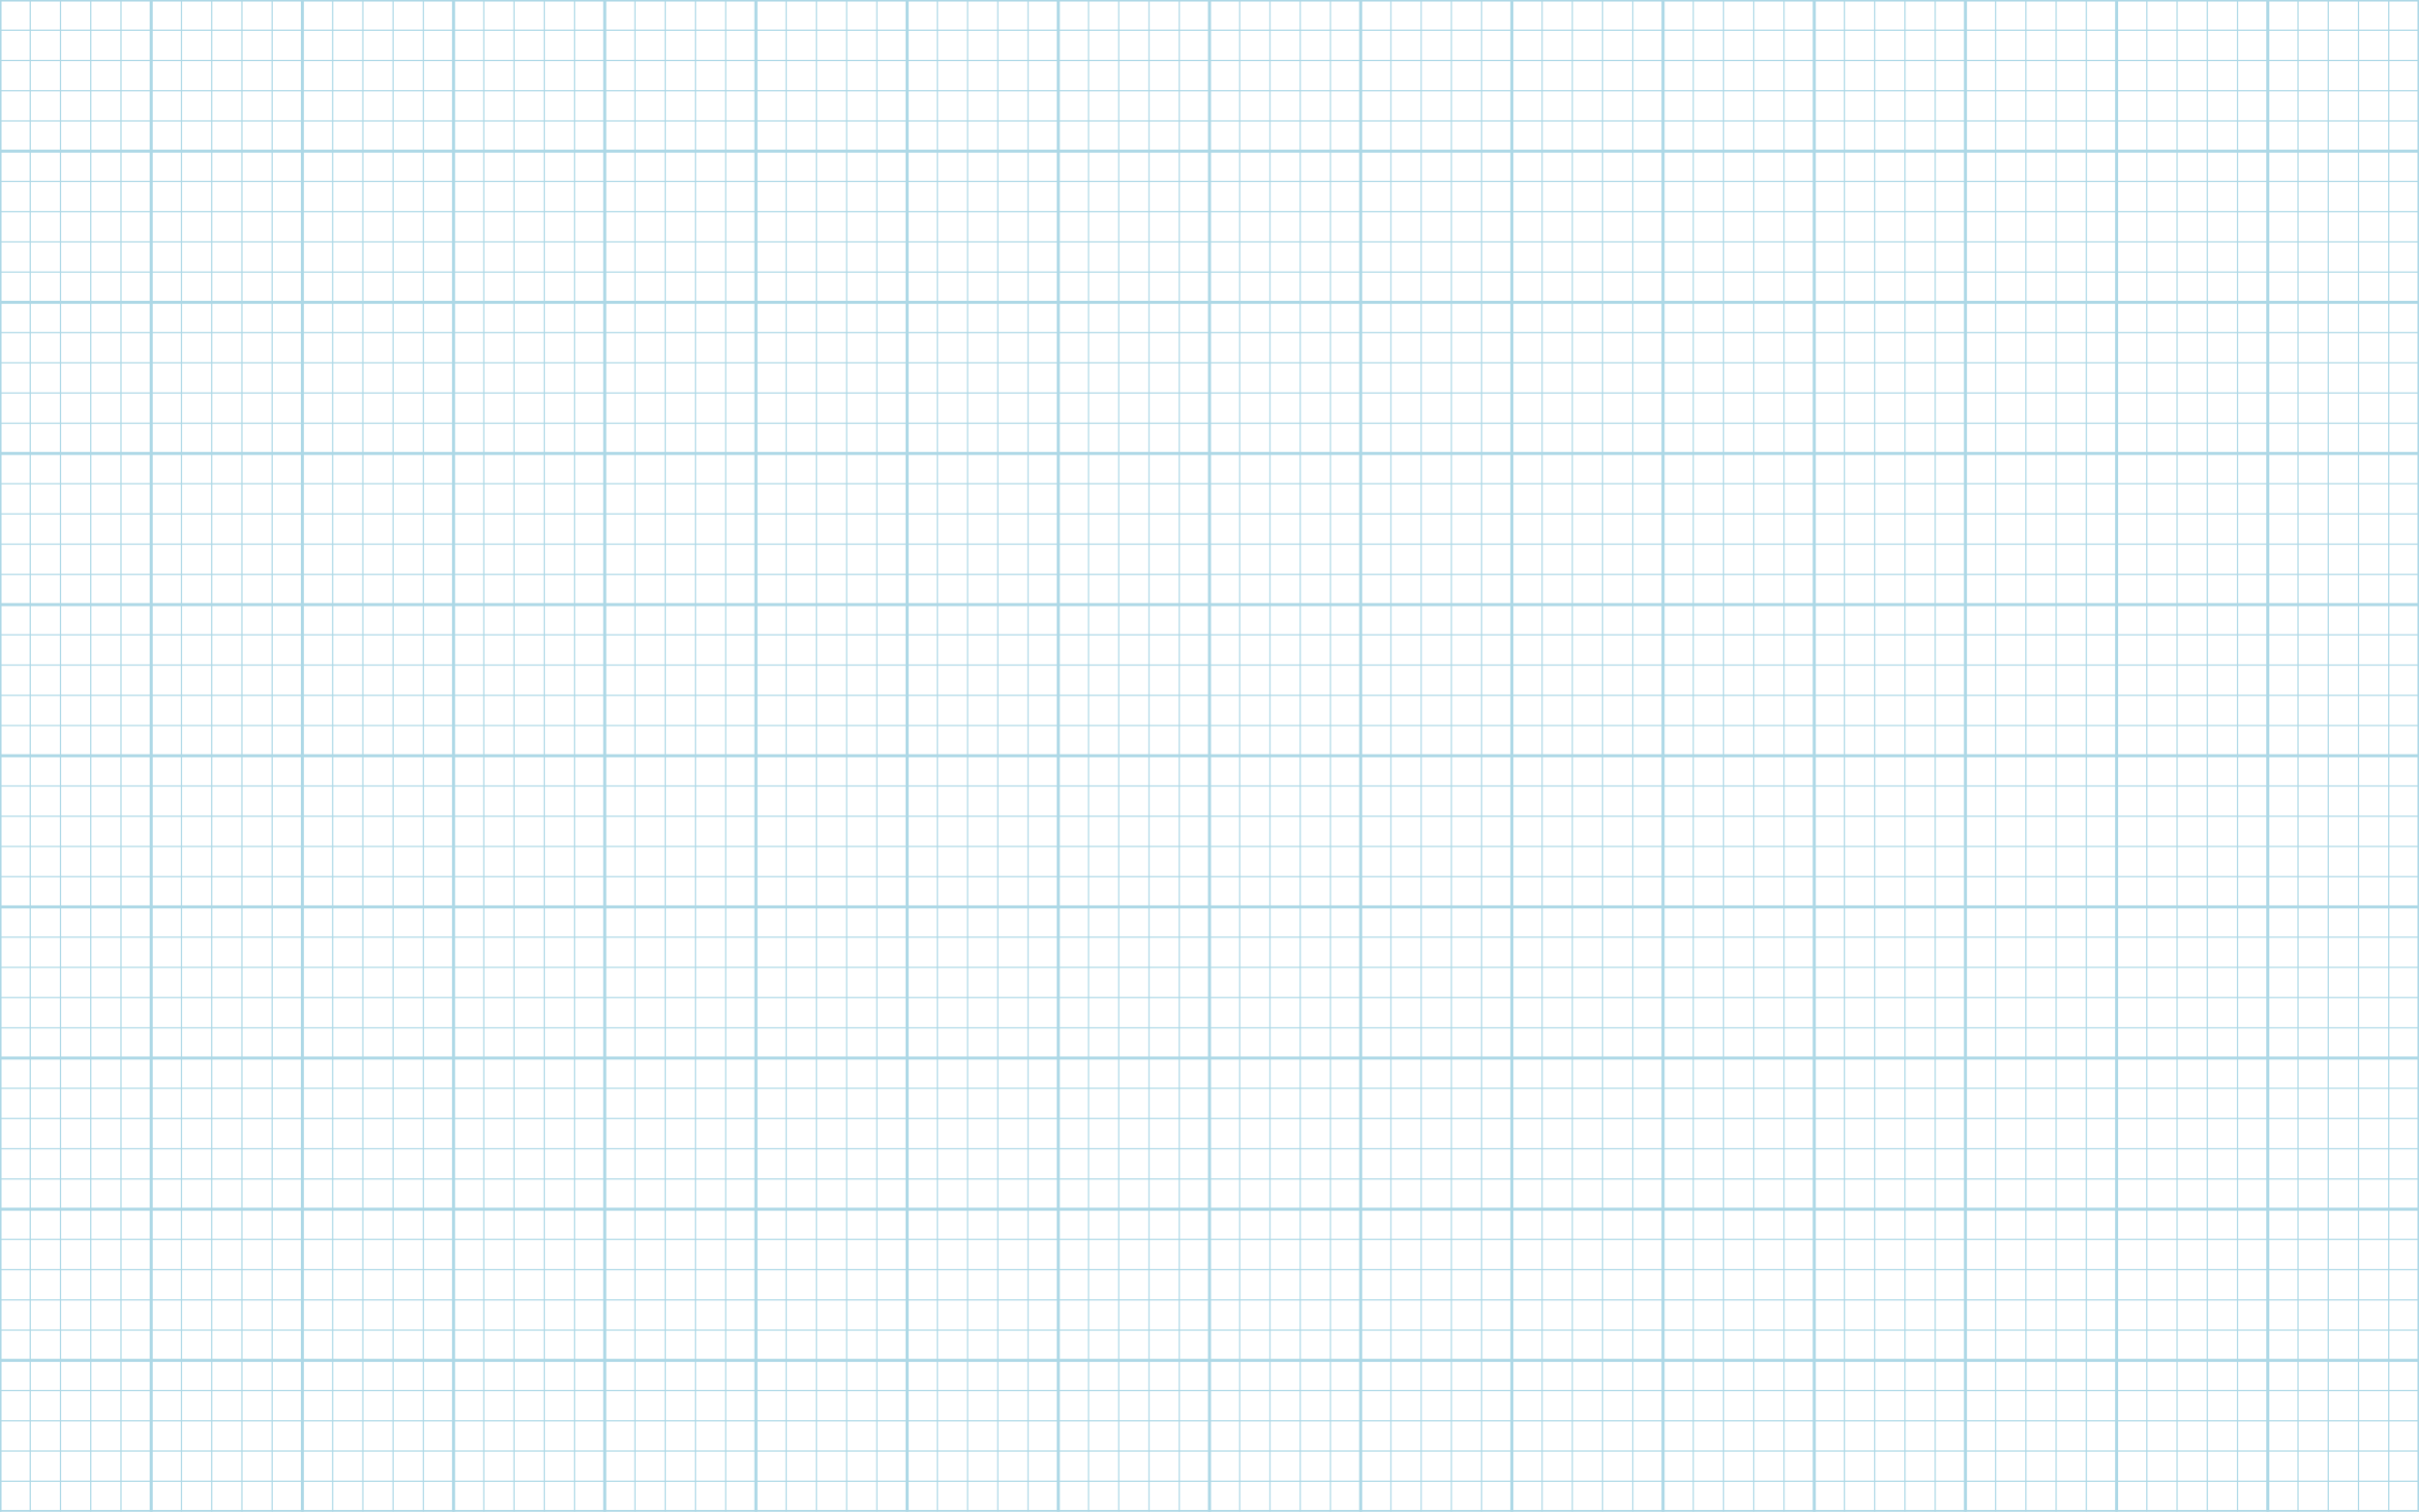
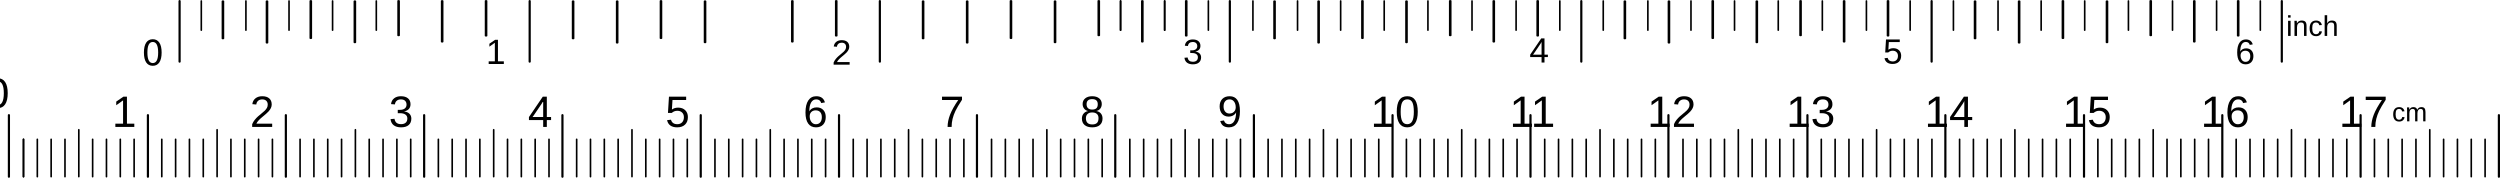
- <svg xmlns="http://www.w3.org/2000/svg" width="1600px" height="1000px">
-   <g id="grid" stroke="lightblue" transform="scale(0.4)">
-     <line x1="0" y1="1250" x2="4000" y2="1250" style="stroke-dasharray:1,48,1,0;stroke-width:2500;" />
-     <line x1="2000" y1="0" x2="2000" y2="2500" style="stroke-dasharray:1,48,1,0;stroke-width:4000;" />
-     <line x1="0" y1="1250" x2="4000" y2="1250" style="stroke-dasharray:2.5,245,2.5,0;stroke-width:2500;" />
-     <line x1="2000" y1="0" x2="2000" y2="2500" style="stroke-dasharray:2.5,245,2.5,0;stroke-width:4000;" />
+ <svg xmlns="http://www.w3.org/2000/svg" xmlns:xlink="http://www.w3.org/1999/xlink" version="1.0" width="2276.02" height="161.858" id="svg2">
+   <defs id="defs5">
+     <marker refX="0" refY="0" orient="auto" style="overflow:visible" id="Dot_l">
+       <path d="m -2.5,-1 c 0,2.76 -2.24,5 -5,5 -2.76,0 -5,-2.24 -5,-5 0,-2.76 2.24,-5 5,-5 2.76,0 5,2.24 5,5 z" transform="matrix(0.8,0,0,0.8,5.92,0.8)" style="fill-rule:evenodd;stroke:#000000;stroke-width:1pt;marker-start:none;marker-end:none" id="path6189" />
+     </marker>
+   </defs>
+   <g id="g4726" transform="translate(-288.3242,-326.687)">
+     <path id="path2851" style="fill:none;stroke:#000000;stroke-width:2;stroke-linecap:round;stroke-linejoin:miter;stroke-miterlimit:4;stroke-opacity:1;stroke-dasharray:none" d="m 296.441,431.548 0,55.993" />
+     <path id="path3195" style="fill:none;stroke:#000000;stroke-width:2;stroke-linecap:round;stroke-linejoin:miter;stroke-miterlimit:4;stroke-opacity:1;stroke-dasharray:none" d="m 1429.889,431.548 0,55.993" />
+     <path id="path3197" style="fill:none;stroke:#000000;stroke-width:2;stroke-linecap:round;stroke-linejoin:miter;stroke-miterlimit:4;stroke-opacity:1;stroke-dasharray:none" d="m 1681.695,431.548 0,55.993" />
+     <path id="path3199" style="fill:none;stroke:#000000;stroke-width:2;stroke-linecap:round;stroke-linejoin:miter;stroke-miterlimit:4;stroke-opacity:1;stroke-dasharray:none" d="m 1556.115,431.548 0,55.993" />
+     <path id="path3201" style="fill:none;stroke:#000000;stroke-width:2;stroke-linecap:round;stroke-linejoin:miter;stroke-miterlimit:4;stroke-opacity:1;stroke-dasharray:none" d="m 1807.274,431.548 0,55.993" />
+     <path id="path3205" style="fill:none;stroke:#000000;stroke-width:2;stroke-linecap:round;stroke-linejoin:miter;stroke-miterlimit:4;stroke-opacity:1;stroke-dasharray:none" d="m 1933.823,431.548 0,55.993" />
+     <path id="path3207" style="fill:none;stroke:#000000;stroke-width:2;stroke-linecap:round;stroke-linejoin:miter;stroke-miterlimit:4;stroke-opacity:1;stroke-dasharray:none" d="m 2059.403,431.548 0,55.993" />
+     <path id="path3209" style="fill:none;stroke:#000000;stroke-width:2;stroke-linecap:round;stroke-linejoin:miter;stroke-miterlimit:4;stroke-opacity:1;stroke-dasharray:none" d="m 2185.629,431.548 0,55.993" />
+     <path id="path3211" style="fill:none;stroke:#000000;stroke-width:2;stroke-linecap:round;stroke-linejoin:miter;stroke-miterlimit:4;stroke-opacity:1;stroke-dasharray:none" d="m 2311.532,431.548 0,55.993" />
+     <path id="path3213" style="fill:none;stroke:#000000;stroke-width:2;stroke-linecap:round;stroke-linejoin:miter;stroke-miterlimit:4;stroke-opacity:1;stroke-dasharray:none" d="m 2437.434,431.548 0,55.993" />
+     <path id="path3215" style="fill:none;stroke:#000000;stroke-width:2;stroke-linecap:round;stroke-linejoin:miter;stroke-miterlimit:4;stroke-opacity:1;stroke-dasharray:none" d="m 2563.337,431.548 0,55.993" />
+     <path id="path3217" style="fill:none;stroke:#000000;stroke-width:1.5;stroke-linecap:round;stroke-linejoin:miter;stroke-miterlimit:4;stroke-opacity:1;stroke-dasharray:none" d="m 309.711,453.528 0,33.984" />
+     <use xlink:href="#path3217" height="1039" width="2988" y="0" x="0" id="use4899" />
+     <use xlink:href="#path3217" height="1039" width="2988" y="0" x="0" id="use4901" transform="translate(12.59025,0)" />
+     <use xlink:href="#path3217" height="1039" width="2988" y="0" x="0" id="use4903" transform="translate(25.1805,0)" />
+     <use xlink:href="#path3217" height="1039" width="2988" y="0" x="0" id="use4905" transform="translate(37.77075,0)" />
+     <use xlink:href="#path3217" height="1039" width="2988" y="0" x="0" id="use4907" transform="matrix(1,0,0,1.246273,50.361,-120.2456)" />
+     <use xlink:href="#path3217" height="1039" width="2988" y="0" x="0" id="use4909" transform="translate(62.95125,0)" />
+     <use xlink:href="#path3217" height="1039" width="2988" y="0" x="0" id="use5067" transform="matrix(1,0,0,1.246273,1057.581,-120.2456)" />
+     <use xlink:href="#path3217" height="1039" width="2988" y="0" x="0" id="use5069" transform="translate(1070.171,0)" />
+     <use xlink:href="#path3217" height="1039" width="2988" y="0" x="0" id="use5071" transform="translate(1082.761,0)" />
+     <use xlink:href="#path3217" height="1039" width="2988" y="0" x="0" id="use5073" transform="translate(1095.352,0)" />
+     <use xlink:href="#path3217" height="1039" width="2988" y="0" x="0" id="use5075" transform="translate(1107.942,0)" />
+     <use xlink:href="#path3217" height="1039" width="2988" y="0" x="0" id="use5079" transform="translate(1133.122,0)" />
+     <use xlink:href="#path3217" height="1039" width="2988" y="0" x="0" id="use5081" transform="translate(1145.713,0)" />
+     <use xlink:href="#path3217" height="1039" width="2988" y="0" x="0" id="use5083" transform="translate(1158.303,0)" />
+     <use xlink:href="#path3217" height="1039" width="2988" y="0" x="0" id="use5085" transform="translate(1170.893,0)" />
+     <use xlink:href="#path3217" height="1039" width="2988" y="0" x="0" id="use5087" transform="matrix(1,0,0,1.246273,1183.483,-120.2456)" />
+     <use xlink:href="#path3217" height="1039" width="2988" y="0" x="0" id="use5089" transform="translate(1196.074,0)" />
+     <use xlink:href="#path3217" height="1039" width="2988" y="0" x="0" id="use5091" transform="translate(1208.664,0)" />
+     <use xlink:href="#path3217" height="1039" width="2988" y="0" x="0" id="use5093" transform="translate(1221.254,0)" />
+     <use xlink:href="#path3217" height="1039" width="2988" y="0" x="0" id="use5095" transform="translate(1233.844,0)" />
+     <use xlink:href="#path3217" height="1039" width="2988" y="0" x="0" id="use5099" transform="translate(1259.025,0)" />
+     <use xlink:href="#path3217" height="1039" width="2988" y="0" x="0" id="use5101" transform="translate(1271.615,0)" />
+     <use xlink:href="#path3217" height="1039" width="2988" y="0" x="0" id="use5103" transform="translate(1284.206,0)" />
+     <use xlink:href="#path3217" height="1039" width="2988" y="0" x="0" id="use5105" transform="translate(1296.796,0)" />
+     <use xlink:href="#path3217" height="1039" width="2988" y="0" x="0" id="use5107" transform="matrix(1,0,0,1.246273,1309.386,-120.2456)" />
+     <use xlink:href="#path3217" height="1039" width="2988" y="0" x="0" id="use5109" transform="translate(1321.976,0)" />
+     <use xlink:href="#path3217" height="1039" width="2988" y="0" x="0" id="use5111" transform="translate(1334.566,0)" />
+     <use xlink:href="#path3217" height="1039" width="2988" y="0" x="0" id="use5113" transform="translate(1347.157,0)" />
+     <use xlink:href="#path3217" height="1039" width="2988" y="0" x="0" id="use5115" transform="translate(1359.747,0)" />
+     <use xlink:href="#path3217" height="1039" width="2988" y="0" x="0" id="use5119" transform="translate(1384.928,0)" />
+     <use xlink:href="#path3217" height="1039" width="2988" y="0" x="0" id="use5121" transform="translate(1397.518,0)" />
+     <use xlink:href="#path3217" height="1039" width="2988" y="0" x="0" id="use5123" transform="translate(1410.108,0)" />
+     <use xlink:href="#path3217" height="1039" width="2988" y="0" x="0" id="use5125" transform="translate(1422.698,0)" />
+     <use xlink:href="#path3217" height="1039" width="2988" y="0" x="0" id="use5127" transform="matrix(1,0,0,1.246273,1435.288,-120.2456)" />
+     <use xlink:href="#path3217" height="1039" width="2988" y="0" x="0" id="use5129" transform="translate(1447.879,0)" />
+     <use xlink:href="#path3217" height="1039" width="2988" y="0" x="0" id="use5131" transform="translate(1460.469,0)" />
+     <use xlink:href="#path3217" height="1039" width="2988" y="0" x="0" id="use5133" transform="translate(1473.059,0)" />
+     <use xlink:href="#path3217" height="1039" width="2988" y="0" x="0" id="use5135" transform="translate(1485.649,0)" />
+     <use xlink:href="#path3217" height="1039" width="2988" y="0" x="0" id="use5139" transform="translate(1510.83,0)" />
+     <use xlink:href="#path3217" height="1039" width="2988" y="0" x="0" id="use5141" transform="translate(1523.42,0)" />
+     <use xlink:href="#path3217" height="1039" width="2988" y="0" x="0" id="use5143" transform="translate(1536.01,0)" />
+     <use xlink:href="#path3217" height="1039" width="2988" y="0" x="0" id="use5145" transform="translate(1548.601,0)" />
+     <use xlink:href="#path3217" height="1039" width="2988" y="0" x="0" id="use5147" transform="matrix(1,0,0,1.246273,1561.191,-120.2456)" />
+     <use xlink:href="#path3217" height="1039" width="2988" y="0" x="0" id="use5149" transform="translate(1573.781,0)" />
+     <use xlink:href="#path3217" height="1039" width="2988" y="0" x="0" id="use5151" transform="translate(1586.371,0)" />
+     <use xlink:href="#path3217" height="1039" width="2988" y="0" x="0" id="use5153" transform="translate(1598.962,0)" />
+     <use xlink:href="#path3217" height="1039" width="2988" y="0" x="0" id="use5155" transform="translate(1611.552,0)" />
+     <use xlink:href="#path3217" height="1039" width="2988" y="0" x="0" id="use5159" transform="translate(1636.732,0)" />
+     <use xlink:href="#path3217" height="1039" width="2988" y="0" x="0" id="use5161" transform="translate(1649.323,0)" />
+     <use xlink:href="#path3217" height="1039" width="2988" y="0" x="0" id="use5163" transform="translate(1661.913,0)" />
+     <use xlink:href="#path3217" height="1039" width="2988" y="0" x="0" id="use5165" transform="translate(1674.503,0)" />
+     <use xlink:href="#path3217" height="1039" width="2988" y="0" x="0" id="use5167" transform="matrix(1,0,0,1.246273,1687.093,-120.2456)" />
+     <use xlink:href="#path3217" height="1039" width="2988" y="0" x="0" id="use5169" transform="translate(1699.684,0)" />
+     <use xlink:href="#path3217" height="1039" width="2988" y="0" x="0" id="use5171" transform="translate(1712.274,0)" />
+     <use xlink:href="#path3217" height="1039" width="2988" y="0" x="0" id="use5173" transform="translate(1724.864,0)" />
+     <use xlink:href="#path3217" height="1039" width="2988" y="0" x="0" id="use5175" transform="translate(1737.454,0)" />
+     <use xlink:href="#path3217" height="1039" width="2988" y="0" x="0" id="use5179" transform="translate(1762.635,0)" />
+     <use xlink:href="#path3217" height="1039" width="2988" y="0" x="0" id="use5181" transform="translate(1775.225,0)" />
+     <use xlink:href="#path3217" height="1039" width="2988" y="0" x="0" id="use5183" transform="translate(1787.815,0)" />
+     <use xlink:href="#path3217" height="1039" width="2988" y="0" x="0" id="use5185" transform="translate(1800.406,0)" />
+     <use xlink:href="#path3217" height="1039" width="2988" y="0" x="0" id="use5187" transform="matrix(1,0,0,1.246273,1812.996,-120.2456)" />
+     <use xlink:href="#path3217" height="1039" width="2988" y="0" x="0" id="use5189" transform="translate(1825.586,0)" />
+     <use xlink:href="#path3217" height="1039" width="2988" y="0" x="0" id="use5191" transform="translate(1838.176,0)" />
+     <use xlink:href="#path3217" height="1039" width="2988" y="0" x="0" id="use5193" transform="translate(1850.767,0)" />
+     <use xlink:href="#path3217" height="1039" width="2988" y="0" x="0" id="use5195" transform="translate(1863.357,0)" />
+     <use xlink:href="#path3217" height="1039" width="2988" y="0" x="0" id="use5199" transform="translate(1888.537,0)" />
+     <use xlink:href="#path3217" height="1039" width="2988" y="0" x="0" id="use5201" transform="translate(1901.128,0)" />
+     <use xlink:href="#path3217" height="1039" width="2988" y="0" x="0" id="use5203" transform="translate(1913.718,0)" />
+     <use xlink:href="#path3217" height="1039" width="2988" y="0" x="0" id="use5205" transform="translate(1926.308,0)" />
+     <use xlink:href="#path3217" height="1039" width="2988" y="0" x="0" id="use5207" transform="matrix(1,0,0,1.246273,1938.898,-120.2456)" />
+     <use xlink:href="#path3217" height="1039" width="2988" y="0" x="0" id="use5209" transform="translate(1951.489,0)" />
+     <use xlink:href="#path3217" height="1039" width="2988" y="0" x="0" id="use5211" transform="translate(1964.079,0)" />
+     <use xlink:href="#path3217" height="1039" width="2988" y="0" x="0" id="use5213" transform="translate(1976.669,0)" />
+     <use xlink:href="#path3217" height="1039" width="2988" y="0" x="0" id="use5215" transform="translate(1989.259,0)" />
+     <use xlink:href="#path3217" height="1039" width="2988" y="0" x="0" id="use5219" transform="translate(2014.44,0)" />
+     <use xlink:href="#path3217" height="1039" width="2988" y="0" x="0" id="use5221" transform="translate(2027.03,0)" />
+     <use xlink:href="#path3217" height="1039" width="2988" y="0" x="0" id="use5223" transform="translate(2039.62,0)" />
+     <use xlink:href="#path3217" height="1039" width="2988" y="0" x="0" id="use5225" transform="translate(2052.211,0)" />
+     <use xlink:href="#path3217" height="1039" width="2988" y="0" x="0" id="use5227" transform="matrix(1,0,0,1.246273,2064.801,-120.2456)" />
+     <use xlink:href="#path3217" height="1039" width="2988" y="0" x="0" id="use5229" transform="translate(2077.391,0)" />
+     <use xlink:href="#path3217" height="1039" width="2988" y="0" x="0" id="use5231" transform="translate(2089.981,0)" />
+     <use xlink:href="#path3217" height="1039" width="2988" y="0" x="0" id="use5233" transform="translate(2102.572,0)" />
+     <use xlink:href="#path3217" height="1039" width="2988" y="0" x="0" id="use5235" transform="translate(2115.162,0)" />
+     <use xlink:href="#path3217" height="1039" width="2988" y="0" x="0" id="use5239" transform="translate(2140.342,0)" />
+     <use xlink:href="#path3217" height="1039" width="2988" y="0" x="0" id="use5241" transform="translate(2152.933,0)" />
+     <use xlink:href="#path3217" height="1039" width="2988" y="0" x="0" id="use5243" transform="translate(2165.523,0)" />
+     <use xlink:href="#path3217" height="1039" width="2988" y="0" x="0" id="use5245" transform="translate(2178.113,0)" />
+     <use xlink:href="#path3217" height="1039" width="2988" y="0" x="0" id="use5247" transform="matrix(1,0,0,1.246273,2190.704,-120.2456)" />
+     <use xlink:href="#path3217" height="1039" width="2988" y="0" x="0" id="use5249" transform="translate(2203.294,0)" />
+     <use xlink:href="#path3217" height="1039" width="2988" y="0" x="0" id="use5251" transform="translate(2215.884,0)" />
+     <use xlink:href="#path3217" height="1039" width="2988" y="0" x="0" id="use5253" transform="translate(2228.474,0)" />
+     <use xlink:href="#path3217" height="1039" width="2988" y="0" x="0" id="use5255" transform="translate(2241.064,0)" />
+     <text xml:space="preserve" id="text5262" style="font-size:14px;font-style:normal;font-variant:normal;font-weight:normal;font-stretch:normal;text-align:center;line-height:100%;writing-mode:lr-tb;text-anchor:middle;fill:#000000;fill-opacity:1;stroke:none;font-family:DejaVu Sans" y="424.62" x="297.412">
+       <tspan id="tspan5264" style="font-size:36px" y="424.62" x="297.412">0</tspan>
+     </text>
+     <text xml:space="preserve" id="text5298" style="font-size:14px;font-style:normal;font-variant:normal;font-weight:normal;font-stretch:normal;text-align:start;line-height:100%;writing-mode:lr-tb;text-anchor:start;fill:#000000;fill-opacity:1;stroke:none;font-family:DejaVu Sans" y="442.229" x="1396.818">
+       <tspan id="tspan5300" style="font-size:40px;text-align:start;text-anchor:start;font-family:Arial" y="442.229" x="1396.818">9</tspan>
+     </text>
+     <text xml:space="preserve" id="text5302" style="font-size:14px;font-style:normal;font-variant:normal;font-weight:normal;font-stretch:normal;text-align:start;line-height:100%;writing-mode:lr-tb;text-anchor:start;fill:#000000;fill-opacity:1;stroke:none;font-family:DejaVu Sans" y="442.229" x="1536.138">
+       <tspan id="tspan5304" style="font-size:40px;text-align:start;text-anchor:start;font-family:Arial" y="442.229" x="1536.138">10</tspan>
+     </text>
+     <text xml:space="preserve" id="text5306" style="font-size:14px;font-style:normal;font-variant:normal;font-weight:normal;font-stretch:normal;text-align:start;line-height:100%;writing-mode:lr-tb;text-anchor:start;fill:#000000;fill-opacity:1;stroke:none;font-family:DejaVu Sans" y="442.229" x="1662.688">
+       <tspan id="tspan5308" style="font-size:40px;text-align:start;text-anchor:start;font-family:Arial" y="442.229" x="1662.688">11</tspan>
+     </text>
+     <text xml:space="preserve" id="text5310" style="font-size:14px;font-style:normal;font-variant:normal;font-weight:normal;font-stretch:normal;text-align:start;line-height:100%;writing-mode:lr-tb;text-anchor:start;fill:#000000;fill-opacity:1;stroke:none;font-family:DejaVu Sans" y="442.229" x="1788.062">
+       <tspan id="tspan5312" style="font-size:40px;text-align:start;text-anchor:start;font-family:Arial" y="442.229" x="1788.062">12</tspan>
+     </text>
+     <text xml:space="preserve" id="text5314" style="font-size:14px;font-style:normal;font-variant:normal;font-weight:normal;font-stretch:normal;text-align:start;line-height:100%;writing-mode:lr-tb;text-anchor:start;fill:#000000;fill-opacity:1;stroke:none;font-family:DejaVu Sans" y="442.229" x="1914.612">
+       <tspan id="tspan5316" style="font-size:40px;text-align:start;text-anchor:start;font-family:Arial" y="442.229" x="1914.612">13</tspan>
+     </text>
+     <text xml:space="preserve" id="text5318" style="font-size:14px;font-style:normal;font-variant:normal;font-weight:normal;font-stretch:normal;text-align:start;line-height:100%;writing-mode:lr-tb;text-anchor:start;fill:#000000;fill-opacity:1;stroke:none;font-family:DejaVu Sans" y="442.229" x="2040.514">
+       <tspan id="tspan5320" style="font-size:40px;text-align:start;text-anchor:start;font-family:Arial" y="442.229" x="2040.514">14</tspan>
+     </text>
+     <text xml:space="preserve" id="text5322" style="font-size:14px;font-style:normal;font-variant:normal;font-weight:normal;font-stretch:normal;text-align:start;line-height:100%;writing-mode:lr-tb;text-anchor:start;fill:#000000;fill-opacity:1;stroke:none;font-family:DejaVu Sans" y="442.229" x="2166.241">
+       <tspan id="tspan5324" style="font-size:40px;text-align:start;text-anchor:start;font-family:Arial" y="442.229" x="2166.241">15</tspan>
+     </text>
+     <text xml:space="preserve" id="text5326" style="font-size:14px;font-style:normal;font-variant:normal;font-weight:normal;font-stretch:normal;text-align:start;line-height:100%;writing-mode:lr-tb;text-anchor:start;fill:#000000;fill-opacity:1;stroke:none;font-family:DejaVu Sans" y="442.229" x="2291.893">
+       <tspan id="tspan5328" style="font-size:40px;text-align:start;text-anchor:start;font-family:Arial" y="442.229" x="2291.893">16</tspan>
+     </text>
+     <text xml:space="preserve" id="text5330" style="font-size:14px;font-style:normal;font-variant:normal;font-weight:normal;font-stretch:normal;text-align:start;line-height:100%;writing-mode:lr-tb;text-anchor:start;fill:#000000;fill-opacity:1;stroke:none;font-family:DejaVu Sans" y="442.229" x="2417.796">
+       <tspan id="tspan5332" style="font-size:40px;text-align:start;text-anchor:start;font-family:Arial" y="442.229" x="2417.796">17</tspan>
+     </text>
+     <text xml:space="preserve" id="text5334" style="font-size:24px;font-style:normal;font-variant:normal;font-weight:normal;font-stretch:normal;text-align:center;line-height:100%;writing-mode:lr-tb;text-anchor:middle;fill:#000000;fill-opacity:1;stroke:none;font-family:Arial" y="437.124" x="2498.753">
+       <tspan id="tspan5336" style="font-size:24px;font-style:normal;font-variant:normal;font-weight:normal;font-stretch:normal;text-align:center;line-height:100%;writing-mode:lr-tb;text-anchor:middle;font-family:Arial" y="437.124" x="2498.753">cm</tspan>
+     </text>
+     <use xlink:href="#path3217" height="1039" width="2988" y="0" x="0" id="use5789" transform="matrix(1.583566,0,0,-0.936841,877.8345,784.1685)" />
+     <path id="path5791" style="fill:none;stroke:#000000;stroke-width:1.5;stroke-linecap:round;stroke-linejoin:miter;stroke-miterlimit:4;stroke-opacity:1;stroke-dasharray:none" d="m 1388.436,354.137 0,-26.545" />
+     <path id="path5793" style="fill:none;stroke:#000000;stroke-width:2;stroke-linecap:round;stroke-linejoin:miter;stroke-miterlimit:4;stroke-opacity:1;stroke-dasharray:none" d="m 1407.989,382.766 0,-55.055" />
+     <path id="path5831" style="fill:none;stroke:#000000;stroke-width:1.5;stroke-linecap:round;stroke-linejoin:miter;stroke-miterlimit:4;stroke-opacity:1;stroke-dasharray:none" d="m 1428.996,354.137 0,-26.545" />
+     <use xlink:href="#path3217" height="1039" width="2988" y="0" x="0" id="use5833" transform="matrix(1.583566,0,0,-1,958.2358,815.2687)" />
+     <use xlink:href="#path3217" height="1039" width="2988" y="0" x="0" id="use5835" transform="matrix(1.583566,0,0,-1.109859,998.3608,868.9015)" />
+     <use xlink:href="#path3217" height="1039" width="2988" y="0" x="0" id="use5837" transform="matrix(1.583566,0,0,-1,1038.236,815.0187)" />
+     <use xlink:href="#path3217" height="1039" width="2988" y="0" x="0" id="use5839" transform="matrix(1.583566,0,0,-1.100704,1078.361,864.432)" />
+     <path id="path5841" style="fill:none;stroke:#000000;stroke-width:1.5;stroke-linecap:round;stroke-linejoin:miter;stroke-miterlimit:4;stroke-opacity:1;stroke-dasharray:none" d="m 1469.615,354.137 0,-26.545" />
+     <path id="path5843" style="fill:none;stroke:#000000;stroke-width:1.5;stroke-linecap:round;stroke-linejoin:miter;stroke-miterlimit:4;stroke-opacity:1;stroke-dasharray:none" d="m 1508.866,354.137 0,-26.545" />
+     <path id="path5845" style="fill:none;stroke:#000000;stroke-width:1.5;stroke-linecap:round;stroke-linejoin:miter;stroke-miterlimit:4;stroke-opacity:1;stroke-dasharray:none" d="m 1548.514,354.137 0,-26.545" />
+     <path id="path5847" style="fill:none;stroke:#000000;stroke-width:1.5;stroke-linecap:round;stroke-linejoin:miter;stroke-miterlimit:4;stroke-opacity:1;stroke-dasharray:none" d="m 1588.324,354.137 0,-26.545" />
+     <use xlink:href="#path3217" height="1039" width="2988" y="0" x="0" id="use5849" transform="matrix(1.583566,0,0,-0.927819,1118.179,779.7614)" />
+     <path id="path5851" style="fill:none;stroke:#000000;stroke-width:1.5;stroke-linecap:round;stroke-linejoin:miter;stroke-miterlimit:4;stroke-opacity:1;stroke-dasharray:none" d="m 1628.457,354.137 0,-26.545" />
+     <use xlink:href="#path3217" height="1039" width="2988" y="0" x="0" id="use5853" transform="matrix(1.583566,0,0,-1.090227,1157.827,859.0904)" />
+     <path id="path5855" style="fill:none;stroke:#000000;stroke-width:1.5;stroke-linecap:round;stroke-linejoin:miter;stroke-miterlimit:4;stroke-opacity:1;stroke-dasharray:none" d="m 1668.591,354.137 0,-26.545" />
+     <use xlink:href="#path3217" height="1039" width="2988" y="0" x="0" id="use5857" transform="matrix(1.583566,0,0,-0.936841,1197.799,784.1685)" />
+     <path id="path5859" style="fill:none;stroke:#000000;stroke-width:1.5;stroke-linecap:round;stroke-linejoin:miter;stroke-miterlimit:4;stroke-opacity:1;stroke-dasharray:none" d="m 1708.4,354.137 0,-26.545" />
+     <path id="path5861" style="fill:none;stroke:#000000;stroke-width:2;stroke-linecap:round;stroke-linejoin:miter;stroke-miterlimit:4;stroke-opacity:1;stroke-dasharray:none" d="m 1727.954,382.766 0,-55.055" />
+     <path id="path5865" style="fill:none;stroke:#000000;stroke-width:1.5;stroke-linecap:round;stroke-linejoin:miter;stroke-miterlimit:4;stroke-opacity:1;stroke-dasharray:none" d="m 1747.933,354.137 0,-26.545" />
+     <use xlink:href="#path3217" height="1039" width="2988" y="0" x="0" id="use5867" transform="matrix(1.583566,0,0,-1,1277.173,815.2687)" />
+     <use xlink:href="#path3217" height="1039" width="2988" y="0" x="0" id="use5869" transform="matrix(1.583566,0,0,-1.109859,1317.298,868.9015)" />
+     <use xlink:href="#path3217" height="1039" width="2988" y="0" x="0" id="use5871" transform="matrix(1.583566,0,0,-1,1357.173,815.0187)" />
+     <use xlink:href="#path3217" height="1039" width="2988" y="0" x="0" id="use5873" transform="matrix(1.583566,0,0,-1.100704,1397.298,864.432)" />
+     <path id="path5875" style="fill:none;stroke:#000000;stroke-width:1.5;stroke-linecap:round;stroke-linejoin:miter;stroke-miterlimit:4;stroke-opacity:1;stroke-dasharray:none" d="m 1788.552,354.137 0,-26.545" />
+     <path id="path5877" style="fill:none;stroke:#000000;stroke-width:1.5;stroke-linecap:round;stroke-linejoin:miter;stroke-miterlimit:4;stroke-opacity:1;stroke-dasharray:none" d="m 1827.802,354.137 0,-26.545" />
+     <path id="path5879" style="fill:none;stroke:#000000;stroke-width:1.5;stroke-linecap:round;stroke-linejoin:miter;stroke-miterlimit:4;stroke-opacity:1;stroke-dasharray:none" d="m 1867.45,354.137 0,-26.545" />
+     <path id="path5881" style="fill:none;stroke:#000000;stroke-width:1.5;stroke-linecap:round;stroke-linejoin:miter;stroke-miterlimit:4;stroke-opacity:1;stroke-dasharray:none" d="m 1907.26,354.137 0,-26.545" />
+     <use xlink:href="#path3217" height="1039" width="2988" y="0" x="0" id="use5883" transform="matrix(1.583566,0,0,-0.927819,1437.116,779.7614)" />
+     <path id="path5885" style="fill:none;stroke:#000000;stroke-width:1.5;stroke-linecap:round;stroke-linejoin:miter;stroke-miterlimit:4;stroke-opacity:1;stroke-dasharray:none" d="m 1947.394,354.137 0,-26.545" />
+     <use xlink:href="#path3217" height="1039" width="2988" y="0" x="0" id="use5887" transform="matrix(1.583566,0,0,-1.090227,1476.764,859.0904)" />
+     <path id="path5889" style="fill:none;stroke:#000000;stroke-width:1.5;stroke-linecap:round;stroke-linejoin:miter;stroke-miterlimit:4;stroke-opacity:1;stroke-dasharray:none" d="m 1987.527,354.137 0,-26.545" />
+     <use xlink:href="#path3217" height="1039" width="2988" y="0" x="0" id="use5891" transform="matrix(1.583566,0,0,-0.936841,1516.736,784.1685)" />
+     <path id="path5893" style="fill:none;stroke:#000000;stroke-width:1.5;stroke-linecap:round;stroke-linejoin:miter;stroke-miterlimit:4;stroke-opacity:1;stroke-dasharray:none" d="m 2027.337,354.137 0,-26.545" />
+     <path id="path5895" style="fill:none;stroke:#000000;stroke-width:2;stroke-linecap:round;stroke-linejoin:miter;stroke-miterlimit:4;stroke-opacity:1;stroke-dasharray:none" d="m 2046.89,382.766 0,-55.055" />
+     <path id="path5899" style="fill:none;stroke:#000000;stroke-width:1.5;stroke-linecap:round;stroke-linejoin:miter;stroke-miterlimit:4;stroke-opacity:1;stroke-dasharray:none" d="m 2066.735,354.137 0,-26.545" />
+     <use xlink:href="#path3217" height="1039" width="2988" y="0" x="0" id="use5901" transform="matrix(1.583566,0,0,-1,1595.975,815.2687)" />
+     <use xlink:href="#path3217" height="1039" width="2988" y="0" x="0" id="use5903" transform="matrix(1.583566,0,0,-1.109859,1636.1,868.9015)" />
+     <use xlink:href="#path3217" height="1039" width="2988" y="0" x="0" id="use5905" transform="matrix(1.583566,0,0,-1,1675.975,815.0187)" />
+     <use xlink:href="#path3217" height="1039" width="2988" y="0" x="0" id="use5907" transform="matrix(1.583566,0,0,-1.100704,1716.1,864.432)" />
+     <path id="path5909" style="fill:none;stroke:#000000;stroke-width:1.5;stroke-linecap:round;stroke-linejoin:miter;stroke-miterlimit:4;stroke-opacity:1;stroke-dasharray:none" d="m 2107.354,354.137 0,-26.545" />
+     <path id="path5911" style="fill:none;stroke:#000000;stroke-width:1.5;stroke-linecap:round;stroke-linejoin:miter;stroke-miterlimit:4;stroke-opacity:1;stroke-dasharray:none" d="m 2146.605,354.137 0,-26.545" />
+     <path id="path5913" style="fill:none;stroke:#000000;stroke-width:1.5;stroke-linecap:round;stroke-linejoin:miter;stroke-miterlimit:4;stroke-opacity:1;stroke-dasharray:none" d="m 2186.253,354.137 0,-26.545" />
+     <path id="path5915" style="fill:none;stroke:#000000;stroke-width:1.5;stroke-linecap:round;stroke-linejoin:miter;stroke-miterlimit:4;stroke-opacity:1;stroke-dasharray:none" d="m 2226.062,354.137 0,-26.545" />
+     <use xlink:href="#path3217" height="1039" width="2988" y="0" x="0" id="use5917" transform="matrix(1.583566,0,0,-0.927819,1755.918,779.7614)" />
+     <path id="path5919" style="fill:none;stroke:#000000;stroke-width:1.5;stroke-linecap:round;stroke-linejoin:miter;stroke-miterlimit:4;stroke-opacity:1;stroke-dasharray:none" d="m 2266.196,354.137 0,-26.545" />
+     <use xlink:href="#path3217" height="1039" width="2988" y="0" x="0" id="use5921" transform="matrix(1.583566,0,0,-1.090227,1795.566,859.0904)" />
+     <path id="path5923" style="fill:none;stroke:#000000;stroke-width:1.5;stroke-linecap:round;stroke-linejoin:miter;stroke-miterlimit:4;stroke-opacity:1;stroke-dasharray:none" d="m 2306.329,354.137 0,-26.545" />
+     <use xlink:href="#path3217" height="1039" width="2988" y="0" x="0" id="use5925" transform="matrix(1.583566,0,0,-0.936841,1835.538,784.1685)" />
+     <path id="path5927" style="fill:none;stroke:#000000;stroke-width:1.5;stroke-linecap:round;stroke-linejoin:miter;stroke-miterlimit:4;stroke-opacity:1;stroke-dasharray:none" d="m 2346.139,354.137 0,-26.545" />
+     <path id="path5929" style="fill:none;stroke:#000000;stroke-width:2;stroke-linecap:round;stroke-linejoin:miter;stroke-miterlimit:4;stroke-opacity:1;stroke-dasharray:none" d="m 2365.693,382.766 0,-55.055" />
+     <text xml:space="preserve" id="text6285" style="font-size:32px;font-style:normal;font-variant:normal;font-weight:normal;font-stretch:normal;text-align:center;line-height:100%;writing-mode:lr-tb;text-anchor:middle;fill:#000000;fill-opacity:1;stroke:none;font-family:Arial" y="384.941" x="1396.552">
+       <tspan id="tspan6287" y="384.941" x="1396.552">3</tspan>
+     </text>
+     <text xml:space="preserve" id="text6289" style="font-size:32px;font-style:normal;font-variant:normal;font-weight:normal;font-stretch:normal;text-align:center;line-height:100%;writing-mode:lr-tb;text-anchor:middle;fill:#000000;fill-opacity:1;stroke:none;font-family:Arial" y="383.647" x="1711.795">
+       <tspan id="tspan6291" y="383.647" x="1711.795">4</tspan>
+     </text>
+     <text xml:space="preserve" id="text6293" style="font-size:32px;font-style:normal;font-variant:normal;font-weight:normal;font-stretch:normal;text-align:center;line-height:100%;writing-mode:lr-tb;text-anchor:middle;fill:#000000;fill-opacity:1;stroke:none;font-family:Arial" y="384.618" x="2033.834">
+       <tspan id="tspan6295" y="384.618" x="2033.834">5</tspan>
+     </text>
+     <text xml:space="preserve" id="text6297" style="font-size:32px;font-style:normal;font-variant:normal;font-weight:normal;font-stretch:normal;text-align:center;line-height:100%;writing-mode:lr-tb;text-anchor:middle;fill:#000000;fill-opacity:1;stroke:none;font-family:Arial" y="384.941" x="2354.578">
+       <tspan id="tspan6299" y="384.941" x="2354.578">6</tspan>
+     </text>
+     <text xml:space="preserve" id="text6354" style="font-size:32px;font-style:normal;font-variant:normal;font-weight:normal;font-stretch:normal;text-align:center;line-height:100%;writing-mode:lr-tb;text-anchor:middle;fill:#000000;fill-opacity:1;stroke:none;font-family:Arial" y="359.373" x="2415.749">
+       <tspan id="tspan6356" style="font-size:26px" y="359.373" x="2415.749">inch</tspan>
+     </text>
+     <path d="m 1303.663,431.548 0,55.993" style="fill:none;stroke:#000000;stroke-width:2;stroke-linecap:round;stroke-linejoin:miter;stroke-miterlimit:4;stroke-opacity:1;stroke-dasharray:none" id="path3193" />
+     <use transform="translate(75.5415,0)" id="use4911" x="0" y="0" width="2988" height="1039" xlink:href="#path3217" />
+     <use transform="translate(88.13175,0)" id="use4913" x="0" y="0" width="2988" height="1039" xlink:href="#path3217" />
+     <use transform="translate(100.722,0)" id="use4915" x="0" y="0" width="2988" height="1039" xlink:href="#path3217" />
+     <use transform="translate(1007.22,0)" id="use5059" x="0" y="0" width="2988" height="1039" xlink:href="#path3217" />
+     <use transform="translate(1019.81,0)" id="use5061" x="0" y="0" width="2988" height="1039" xlink:href="#path3217" />
+     <use transform="translate(1032.4,0)" id="use5063" x="0" y="0" width="2988" height="1039" xlink:href="#path3217" />
+     <use transform="translate(1044.991,0)" id="use5065" x="0" y="0" width="2988" height="1039" xlink:href="#path3217" />
+     <text x="390.302" y="442.229" style="font-size:14px;font-style:normal;font-variant:normal;font-weight:normal;font-stretch:normal;text-align:start;line-height:100%;writing-mode:lr-tb;text-anchor:start;fill:#000000;fill-opacity:1;stroke:none;font-family:DejaVu Sans" id="text5266" xml:space="preserve">
+       <tspan x="390.302" y="442.229" style="font-size:40px;text-align:start;text-anchor:start;font-family:Arial" id="tspan5268">1</tspan>
+     </text>
+     <path d="m 1308.493,354.137 0,-26.545" style="fill:none;stroke:#000000;stroke-width:1.5;stroke-linecap:round;stroke-linejoin:miter;stroke-miterlimit:4;stroke-opacity:1;stroke-dasharray:none" id="path5783" />
+     <use transform="matrix(1.583566,0,0,-1.090227,837.8628,859.0904)" id="use5785" x="0" y="0" width="2988" height="1039" xlink:href="#path3217" />
+     <path d="m 1348.626,354.137 0,-26.545" style="fill:none;stroke:#000000;stroke-width:1.5;stroke-linecap:round;stroke-linejoin:miter;stroke-miterlimit:4;stroke-opacity:1;stroke-dasharray:none" id="path5787" />
+     <path d="m 1308.493,354.137 0,-26.545" style="fill:none;stroke:#000000;stroke-width:1.5;stroke-linecap:round;stroke-linejoin:miter;stroke-miterlimit:4;stroke-opacity:1;stroke-dasharray:none" id="path5817" />
+     <path d="m 1348.626,354.137 0,-26.545" style="fill:none;stroke:#000000;stroke-width:1.5;stroke-linecap:round;stroke-linejoin:miter;stroke-miterlimit:4;stroke-opacity:1;stroke-dasharray:none" id="path5821" />
+     <path id="path3179" style="fill:none;stroke:#000000;stroke-width:2;stroke-linecap:round;stroke-linejoin:miter;stroke-miterlimit:4;stroke-opacity:1;stroke-dasharray:none" d="m 422.991,431.548 0,55.993" />
+     <path id="path3181" style="fill:none;stroke:#000000;stroke-width:2;stroke-linecap:round;stroke-linejoin:miter;stroke-miterlimit:4;stroke-opacity:1;stroke-dasharray:none" d="m 548.57,431.548 0,55.993" />
+     <path id="path3183" style="fill:none;stroke:#000000;stroke-width:2;stroke-linecap:round;stroke-linejoin:miter;stroke-miterlimit:4;stroke-opacity:1;stroke-dasharray:none" d="m 674.473,431.548 0,55.993" />
+     <path id="path3185" style="fill:none;stroke:#000000;stroke-width:2;stroke-linecap:round;stroke-linejoin:miter;stroke-miterlimit:4;stroke-opacity:1;stroke-dasharray:none" d="m 800.376,431.548 0,55.993" />
+     <path id="path3187" style="fill:none;stroke:#000000;stroke-width:2;stroke-linecap:round;stroke-linejoin:miter;stroke-miterlimit:4;stroke-opacity:1;stroke-dasharray:none" d="m 926.278,431.548 0,55.993" />
+     <path id="path3189" style="fill:none;stroke:#000000;stroke-width:2;stroke-linecap:round;stroke-linejoin:miter;stroke-miterlimit:4;stroke-opacity:1;stroke-dasharray:none" d="m 1052.181,431.548 0,55.993" />
+     <path id="path3191" style="fill:none;stroke:#000000;stroke-width:2;stroke-linecap:round;stroke-linejoin:miter;stroke-miterlimit:4;stroke-opacity:1;stroke-dasharray:none" d="m 1177.76,431.548 0,55.993" />
+     <use xlink:href="#path3217" height="1039" width="2988" y="0" x="0" id="use4919" transform="translate(125.9025,0)" />
+     <use xlink:href="#path3217" height="1039" width="2988" y="0" x="0" id="use4921" transform="translate(138.4928,0)" />
+     <use xlink:href="#path3217" height="1039" width="2988" y="0" x="0" id="use4923" transform="translate(151.083,0)" />
+     <use xlink:href="#path3217" height="1039" width="2988" y="0" x="0" id="use4925" transform="translate(163.6732,0)" />
+     <use xlink:href="#path3217" height="1039" width="2988" y="0" x="0" id="use4927" transform="matrix(1,0,0,1.246273,176.2635,-120.2456)" />
+     <use xlink:href="#path3217" height="1039" width="2988" y="0" x="0" id="use4929" transform="translate(188.8537,0)" />
+     <use xlink:href="#path3217" height="1039" width="2988" y="0" x="0" id="use4931" transform="translate(201.444,0)" />
+     <use xlink:href="#path3217" height="1039" width="2988" y="0" x="0" id="use4933" transform="translate(214.0342,0)" />
+     <use xlink:href="#path3217" height="1039" width="2988" y="0" x="0" id="use4935" transform="translate(226.6245,0)" />
+     <use xlink:href="#path3217" height="1039" width="2988" y="0" x="0" id="use4939" transform="translate(251.805,0)" />
+     <use xlink:href="#path3217" height="1039" width="2988" y="0" x="0" id="use4941" transform="translate(264.3952,0)" />
+     <use xlink:href="#path3217" height="1039" width="2988" y="0" x="0" id="use4943" transform="translate(276.9855,0)" />
+     <use xlink:href="#path3217" height="1039" width="2988" y="0" x="0" id="use4945" transform="translate(289.5757,0)" />
+     <use xlink:href="#path3217" height="1039" width="2988" y="0" x="0" id="use4947" transform="matrix(1,0,0,1.246273,302.166,-120.2456)" />
+     <use xlink:href="#path3217" height="1039" width="2988" y="0" x="0" id="use4949" transform="translate(314.7562,0)" />
+     <use xlink:href="#path3217" height="1039" width="2988" y="0" x="0" id="use4951" transform="translate(327.3465,0)" />
+     <use xlink:href="#path3217" height="1039" width="2988" y="0" x="0" id="use4953" transform="translate(339.9367,0)" />
+     <use xlink:href="#path3217" height="1039" width="2988" y="0" x="0" id="use4955" transform="translate(352.527,0)" />
+     <use xlink:href="#path3217" height="1039" width="2988" y="0" x="0" id="use4959" transform="translate(377.7075,0)" />
+     <use xlink:href="#path3217" height="1039" width="2988" y="0" x="0" id="use4961" transform="translate(390.2977,0)" />
+     <use xlink:href="#path3217" height="1039" width="2988" y="0" x="0" id="use4963" transform="translate(402.888,0)" />
+     <use xlink:href="#path3217" height="1039" width="2988" y="0" x="0" id="use4965" transform="translate(415.4783,0)" />
+     <use xlink:href="#path3217" height="1039" width="2988" y="0" x="0" id="use4967" transform="matrix(1,0,0,1.246273,428.0685,-120.2456)" />
+     <use xlink:href="#path3217" height="1039" width="2988" y="0" x="0" id="use4969" transform="translate(440.6587,0)" />
+     <use xlink:href="#path3217" height="1039" width="2988" y="0" x="0" id="use4971" transform="translate(453.249,0)" />
+     <use xlink:href="#path3217" height="1039" width="2988" y="0" x="0" id="use4973" transform="translate(465.8392,0)" />
+     <use xlink:href="#path3217" height="1039" width="2988" y="0" x="0" id="use4975" transform="translate(478.4295,0)" />
+     <use xlink:href="#path3217" height="1039" width="2988" y="0" x="0" id="use4979" transform="translate(503.61,0)" />
+     <use xlink:href="#path3217" height="1039" width="2988" y="0" x="0" id="use4981" transform="translate(516.2002,0)" />
+     <use xlink:href="#path3217" height="1039" width="2988" y="0" x="0" id="use4983" transform="translate(528.7905,0)" />
+     <use xlink:href="#path3217" height="1039" width="2988" y="0" x="0" id="use4985" transform="translate(541.3807,0)" />
+     <use xlink:href="#path3217" height="1039" width="2988" y="0" x="0" id="use4987" transform="matrix(1,0,0,1.246273,553.971,-120.2456)" />
+     <use xlink:href="#path3217" height="1039" width="2988" y="0" x="0" id="use4989" transform="translate(566.5612,0)" />
+     <use xlink:href="#path3217" height="1039" width="2988" y="0" x="0" id="use4991" transform="translate(579.1515,0)" />
+     <use xlink:href="#path3217" height="1039" width="2988" y="0" x="0" id="use4993" transform="translate(591.7417,0)" />
+     <use xlink:href="#path3217" height="1039" width="2988" y="0" x="0" id="use4995" transform="translate(604.332,0)" />
+     <use xlink:href="#path3217" height="1039" width="2988" y="0" x="0" id="use4999" transform="translate(629.5125,0)" />
+     <use xlink:href="#path3217" height="1039" width="2988" y="0" x="0" id="use5001" transform="translate(642.1028,0)" />
+     <use xlink:href="#path3217" height="1039" width="2988" y="0" x="0" id="use5003" transform="translate(654.693,0)" />
+     <use xlink:href="#path3217" height="1039" width="2988" y="0" x="0" id="use5005" transform="translate(667.2832,0)" />
+     <use xlink:href="#path3217" height="1039" width="2988" y="0" x="0" id="use5007" transform="matrix(1,0,0,1.246273,679.8735,-120.2456)" />
+     <use xlink:href="#path3217" height="1039" width="2988" y="0" x="0" id="use5009" transform="translate(692.4638,0)" />
+     <use xlink:href="#path3217" height="1039" width="2988" y="0" x="0" id="use5011" transform="translate(705.054,0)" />
+     <use xlink:href="#path3217" height="1039" width="2988" y="0" x="0" id="use5013" transform="translate(717.6442,0)" />
+     <use xlink:href="#path3217" height="1039" width="2988" y="0" x="0" id="use5015" transform="translate(730.2345,0)" />
+     <use xlink:href="#path3217" height="1039" width="2988" y="0" x="0" id="use5019" transform="translate(755.415,0)" />
+     <use xlink:href="#path3217" height="1039" width="2988" y="0" x="0" id="use5021" transform="translate(768.0052,0)" />
+     <use xlink:href="#path3217" height="1039" width="2988" y="0" x="0" id="use5023" transform="translate(780.5955,0)" />
+     <use xlink:href="#path3217" height="1039" width="2988" y="0" x="0" id="use5025" transform="translate(793.1857,0)" />
+     <use xlink:href="#path3217" height="1039" width="2988" y="0" x="0" id="use5027" transform="matrix(1,0,0,1.246273,805.776,-120.2456)" />
+     <use xlink:href="#path3217" height="1039" width="2988" y="0" x="0" id="use5029" transform="translate(818.3662,0)" />
+     <use xlink:href="#path3217" height="1039" width="2988" y="0" x="0" id="use5031" transform="translate(830.9565,0)" />
+     <use xlink:href="#path3217" height="1039" width="2988" y="0" x="0" id="use5033" transform="translate(843.5467,0)" />
+     <use xlink:href="#path3217" height="1039" width="2988" y="0" x="0" id="use5035" transform="translate(856.137,0)" />
+     <use xlink:href="#path3217" height="1039" width="2988" y="0" x="0" id="use5039" transform="translate(881.3175,0)" />
+     <use xlink:href="#path3217" height="1039" width="2988" y="0" x="0" id="use5041" transform="translate(893.9077,0)" />
+     <use xlink:href="#path3217" height="1039" width="2988" y="0" x="0" id="use5043" transform="translate(906.498,0)" />
+     <use xlink:href="#path3217" height="1039" width="2988" y="0" x="0" id="use5045" transform="translate(919.0882,0)" />
+     <use xlink:href="#path3217" height="1039" width="2988" y="0" x="0" id="use5047" transform="matrix(1,0,0,1.246273,931.6785,-120.2456)" />
+     <use xlink:href="#path3217" height="1039" width="2988" y="0" x="0" id="use5049" transform="translate(944.2687,0)" />
+     <use xlink:href="#path3217" height="1039" width="2988" y="0" x="0" id="use5051" transform="translate(956.859,0)" />
+     <use xlink:href="#path3217" height="1039" width="2988" y="0" x="0" id="use5053" transform="translate(969.4492,0)" />
+     <use xlink:href="#path3217" height="1039" width="2988" y="0" x="0" id="use5055" transform="translate(982.0395,0)" />
+     <text xml:space="preserve" id="text5270" style="font-size:14px;font-style:normal;font-variant:normal;font-weight:normal;font-stretch:normal;text-align:start;line-height:100%;writing-mode:lr-tb;text-anchor:start;fill:#000000;fill-opacity:1;stroke:none;font-family:DejaVu Sans" y="442.229" x="515.881">
+       <tspan id="tspan5272" style="font-size:40px;text-align:start;text-anchor:start;font-family:Arial" y="442.229" x="515.881">2</tspan>
+     </text>
+     <text xml:space="preserve" id="text5274" style="font-size:14px;font-style:normal;font-variant:normal;font-weight:normal;font-stretch:normal;text-align:start;line-height:100%;writing-mode:lr-tb;text-anchor:start;fill:#000000;fill-opacity:1;stroke:none;font-family:DejaVu Sans" y="442.229" x="642.328">
+       <tspan id="tspan5276" style="font-size:40px;text-align:start;text-anchor:start;font-family:Arial" y="442.229" x="642.328">3</tspan>
+     </text>
+     <text xml:space="preserve" id="text5278" style="font-size:14px;font-style:normal;font-variant:normal;font-weight:normal;font-stretch:normal;text-align:start;line-height:100%;writing-mode:lr-tb;text-anchor:start;fill:#000000;fill-opacity:1;stroke:none;font-family:DejaVu Sans" y="442.229" x="768.952">
+       <tspan id="tspan5280" style="font-size:40px;text-align:start;text-anchor:start;font-family:Arial" y="442.229" x="768.952">4</tspan>
+     </text>
+     <text xml:space="preserve" id="text5282" style="font-size:14px;font-style:normal;font-variant:normal;font-weight:normal;font-stretch:normal;text-align:start;line-height:100%;writing-mode:lr-tb;text-anchor:start;fill:#000000;fill-opacity:1;stroke:none;font-family:DejaVu Sans" y="442.229" x="894.031">
+       <tspan id="tspan5284" style="font-size:40px;text-align:start;text-anchor:start;font-family:Arial" y="442.229" x="894.031">5</tspan>
+     </text>
+     <text xml:space="preserve" id="text5286" style="font-size:14px;font-style:normal;font-variant:normal;font-weight:normal;font-stretch:normal;text-align:start;line-height:100%;writing-mode:lr-tb;text-anchor:start;fill:#000000;fill-opacity:1;stroke:none;font-family:DejaVu Sans" y="442.229" x="1019.61">
+       <tspan id="tspan5288" style="font-size:40px;text-align:start;text-anchor:start;font-family:Arial" y="442.229" x="1019.61">6</tspan>
+     </text>
+     <text xml:space="preserve" id="text5290" style="font-size:14px;font-style:normal;font-variant:normal;font-weight:normal;font-stretch:normal;text-align:start;line-height:100%;writing-mode:lr-tb;text-anchor:start;fill:#000000;fill-opacity:1;stroke:none;font-family:DejaVu Sans" y="442.229" x="1143.894">
+       <tspan id="tspan5292" style="font-size:40px;text-align:start;text-anchor:start;font-family:Arial" y="442.229" x="1143.894">7</tspan>
+     </text>
+     <text xml:space="preserve" id="text5294" style="font-size:14px;font-style:normal;font-variant:normal;font-weight:normal;font-stretch:normal;text-align:start;line-height:100%;writing-mode:lr-tb;text-anchor:start;fill:#000000;fill-opacity:1;stroke:none;font-family:DejaVu Sans" y="442.229" x="1271.563">
+       <tspan id="tspan5296" style="font-size:40px;text-align:start;text-anchor:start;font-family:Arial" y="442.229" x="1271.563">8</tspan>
+     </text>
+     <text xml:space="preserve" id="text5351" style="font-size:14px;font-style:normal;font-variant:normal;font-weight:normal;font-stretch:normal;text-align:center;line-height:100%;writing-mode:lr-tb;text-anchor:middle;fill:#000000;fill-opacity:1;stroke:none;font-family:DejaVu Sans" y="386.144" x="438.544">
+       <tspan id="tspan5353" style="font-size:32px" y="386.144" x="438.544">0</tspan>
+     </text>
+     <path id="path5390" style="fill:none;stroke:#000000;stroke-width:2;stroke-linecap:round;stroke-linejoin:miter;stroke-miterlimit:4;stroke-opacity:1;stroke-dasharray:none" d="m 451.825,382.766 0,-55.055" />
+     <path id="path5404" style="fill:none;stroke:#000000;stroke-width:1.5;stroke-linecap:round;stroke-linejoin:miter;stroke-miterlimit:4;stroke-opacity:1;stroke-dasharray:none" d="m 471.589,354.137 0,-26.545" />
+     <use xlink:href="#path3217" height="1039" width="2988" y="0" x="0" id="use5408" transform="matrix(1.583566,0,0,-1,0.828367,815.2687)" />
+     <use xlink:href="#path3217" height="1039" width="2988" y="0" x="0" id="use5412" transform="matrix(1.583566,0,0,-1.109859,40.95336,868.9015)" />
+     <use xlink:href="#path3217" height="1039" width="2988" y="0" x="0" id="use5416" transform="matrix(1.583566,0,0,-1,80.82836,815.0187)" />
+     <use xlink:href="#path3217" height="1039" width="2988" y="0" x="0" id="use5420" transform="matrix(1.583566,0,0,-1.100704,120.9534,864.432)" />
+     <path id="path5531" style="fill:none;stroke:#000000;stroke-width:1.5;stroke-linecap:round;stroke-linejoin:miter;stroke-miterlimit:4;stroke-opacity:1;stroke-dasharray:none" d="m 512.208,354.137 0,-26.545" />
+     <path id="path5533" style="fill:none;stroke:#000000;stroke-width:1.5;stroke-linecap:round;stroke-linejoin:miter;stroke-miterlimit:4;stroke-opacity:1;stroke-dasharray:none" d="m 551.458,354.137 0,-26.545" />
+     <path id="path5535" style="fill:none;stroke:#000000;stroke-width:1.5;stroke-linecap:round;stroke-linejoin:miter;stroke-miterlimit:4;stroke-opacity:1;stroke-dasharray:none" d="m 591.106,354.137 0,-26.545" />
+     <path id="path5537" style="fill:none;stroke:#000000;stroke-width:1.5;stroke-linecap:round;stroke-linejoin:miter;stroke-miterlimit:4;stroke-opacity:1;stroke-dasharray:none" d="m 630.916,354.137 0,-26.545" />
+     <use xlink:href="#path3217" height="1039" width="2988" y="0" x="0" id="use5539" transform="matrix(1.583566,0,0,-0.927819,160.7717,779.7614)" />
+     <use xlink:href="#path3217" height="1039" width="2988" y="0" x="0" id="use5543" transform="matrix(1.583566,0,0,-1.090227,200.4197,859.0904)" />
+     <use xlink:href="#path3217" height="1039" width="2988" y="0" x="0" id="use5547" transform="matrix(1.583566,0,0,-0.936841,240.3914,784.1685)" />
+     <path id="path5551" style="fill:none;stroke:#000000;stroke-width:2;stroke-linecap:round;stroke-linejoin:miter;stroke-miterlimit:4;stroke-opacity:1;stroke-dasharray:none" d="m 770.546,382.766 0,-55.055" />
+     <use xlink:href="#path3217" height="1039" width="2988" y="0" x="0" id="use5731" transform="matrix(1.583566,0,0,-1,319.6308,815.2687)" />
+     <use xlink:href="#path3217" height="1039" width="2988" y="0" x="0" id="use5733" transform="matrix(1.583566,0,0,-1.109859,359.7558,868.9015)" />
+     <use xlink:href="#path3217" height="1039" width="2988" y="0" x="0" id="use5735" transform="matrix(1.583566,0,0,-1,399.6308,815.0187)" />
+     <use xlink:href="#path3217" height="1039" width="2988" y="0" x="0" id="use5737" transform="matrix(1.583566,0,0,-1.100704,439.7558,864.432)" />
+     <use xlink:href="#path3217" height="1039" width="2988" y="0" x="0" id="use5751" transform="matrix(1.583566,0,0,-1.090227,519.2221,859.0904)" />
+     <use xlink:href="#path3217" height="1039" width="2988" y="0" x="0" id="use5755" transform="matrix(1.583566,0,0,-0.936841,559.1938,784.1685)" />
+     <path id="path5759" style="fill:none;stroke:#000000;stroke-width:2;stroke-linecap:round;stroke-linejoin:miter;stroke-miterlimit:4;stroke-opacity:1;stroke-dasharray:none" d="m 1089.349,382.766 0,-55.055" />
+     <use xlink:href="#path3217" height="1039" width="2988" y="0" x="0" id="use5765" transform="matrix(1.583566,0,0,-1,638.2715,815.2687)" />
+     <use xlink:href="#path3217" height="1039" width="2988" y="0" x="0" id="use5767" transform="matrix(1.583566,0,0,-1.109859,678.3965,868.9015)" />
+     <use xlink:href="#path3217" height="1039" width="2988" y="0" x="0" id="use5769" transform="matrix(1.583566,0,0,-1,718.2715,815.0187)" />
+     <use xlink:href="#path3217" height="1039" width="2988" y="0" x="0" id="use5771" transform="matrix(1.583566,0,0,-1.100704,758.3965,864.432)" />
+     <use xlink:href="#path3217" height="1039" width="2988" y="0" x="0" id="use5781" transform="matrix(1.583566,0,0,-0.927819,798.2148,779.7614)" />
+     <text xml:space="preserve" id="text6277" style="font-size:24px;font-style:normal;font-variant:normal;font-weight:normal;font-stretch:normal;text-align:center;line-height:100%;writing-mode:lr-tb;text-anchor:middle;fill:#000000;fill-opacity:1;stroke:none;font-family:Arial" y="384.941" x="756.358">
+       <tspan id="tspan6279" style="font-size:32px" y="384.941" x="756.358">1</tspan>
+     </text>
+     <text xml:space="preserve" id="text6281" style="font-size:32px;font-style:normal;font-variant:normal;font-weight:normal;font-stretch:normal;text-align:center;line-height:100%;writing-mode:lr-tb;text-anchor:middle;fill:#000000;fill-opacity:1;stroke:none;font-family:Arial" y="385.589" x="1076.779">
+       <tspan id="tspan6283" y="385.589" x="1076.779">2</tspan>
+     </text>
  </g>
</svg>
